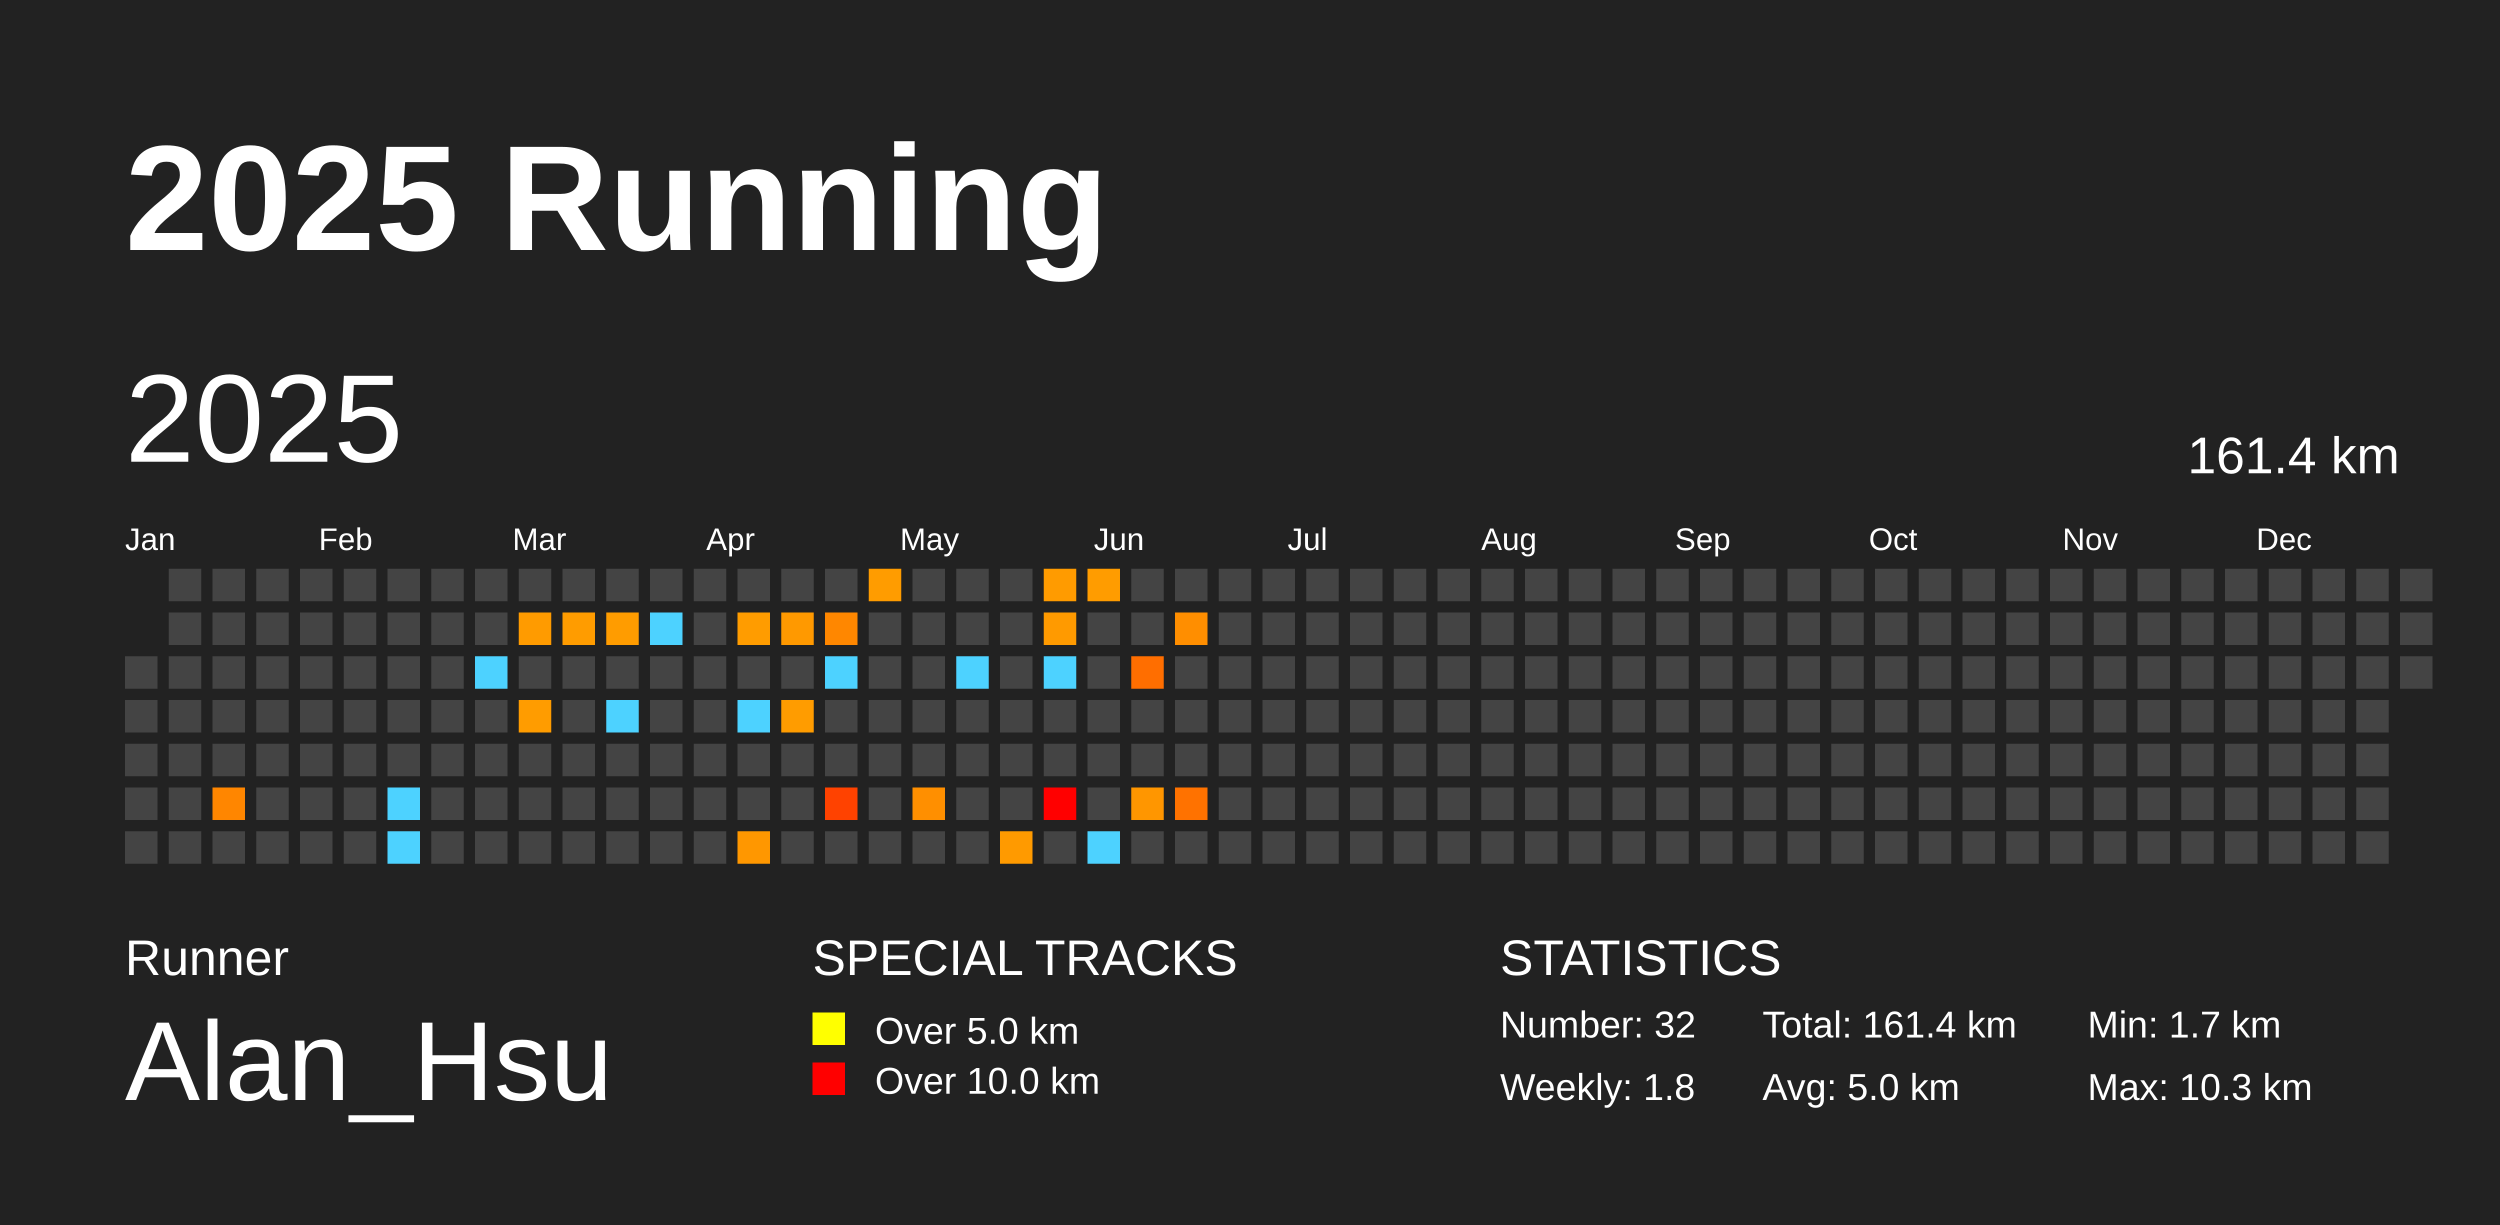
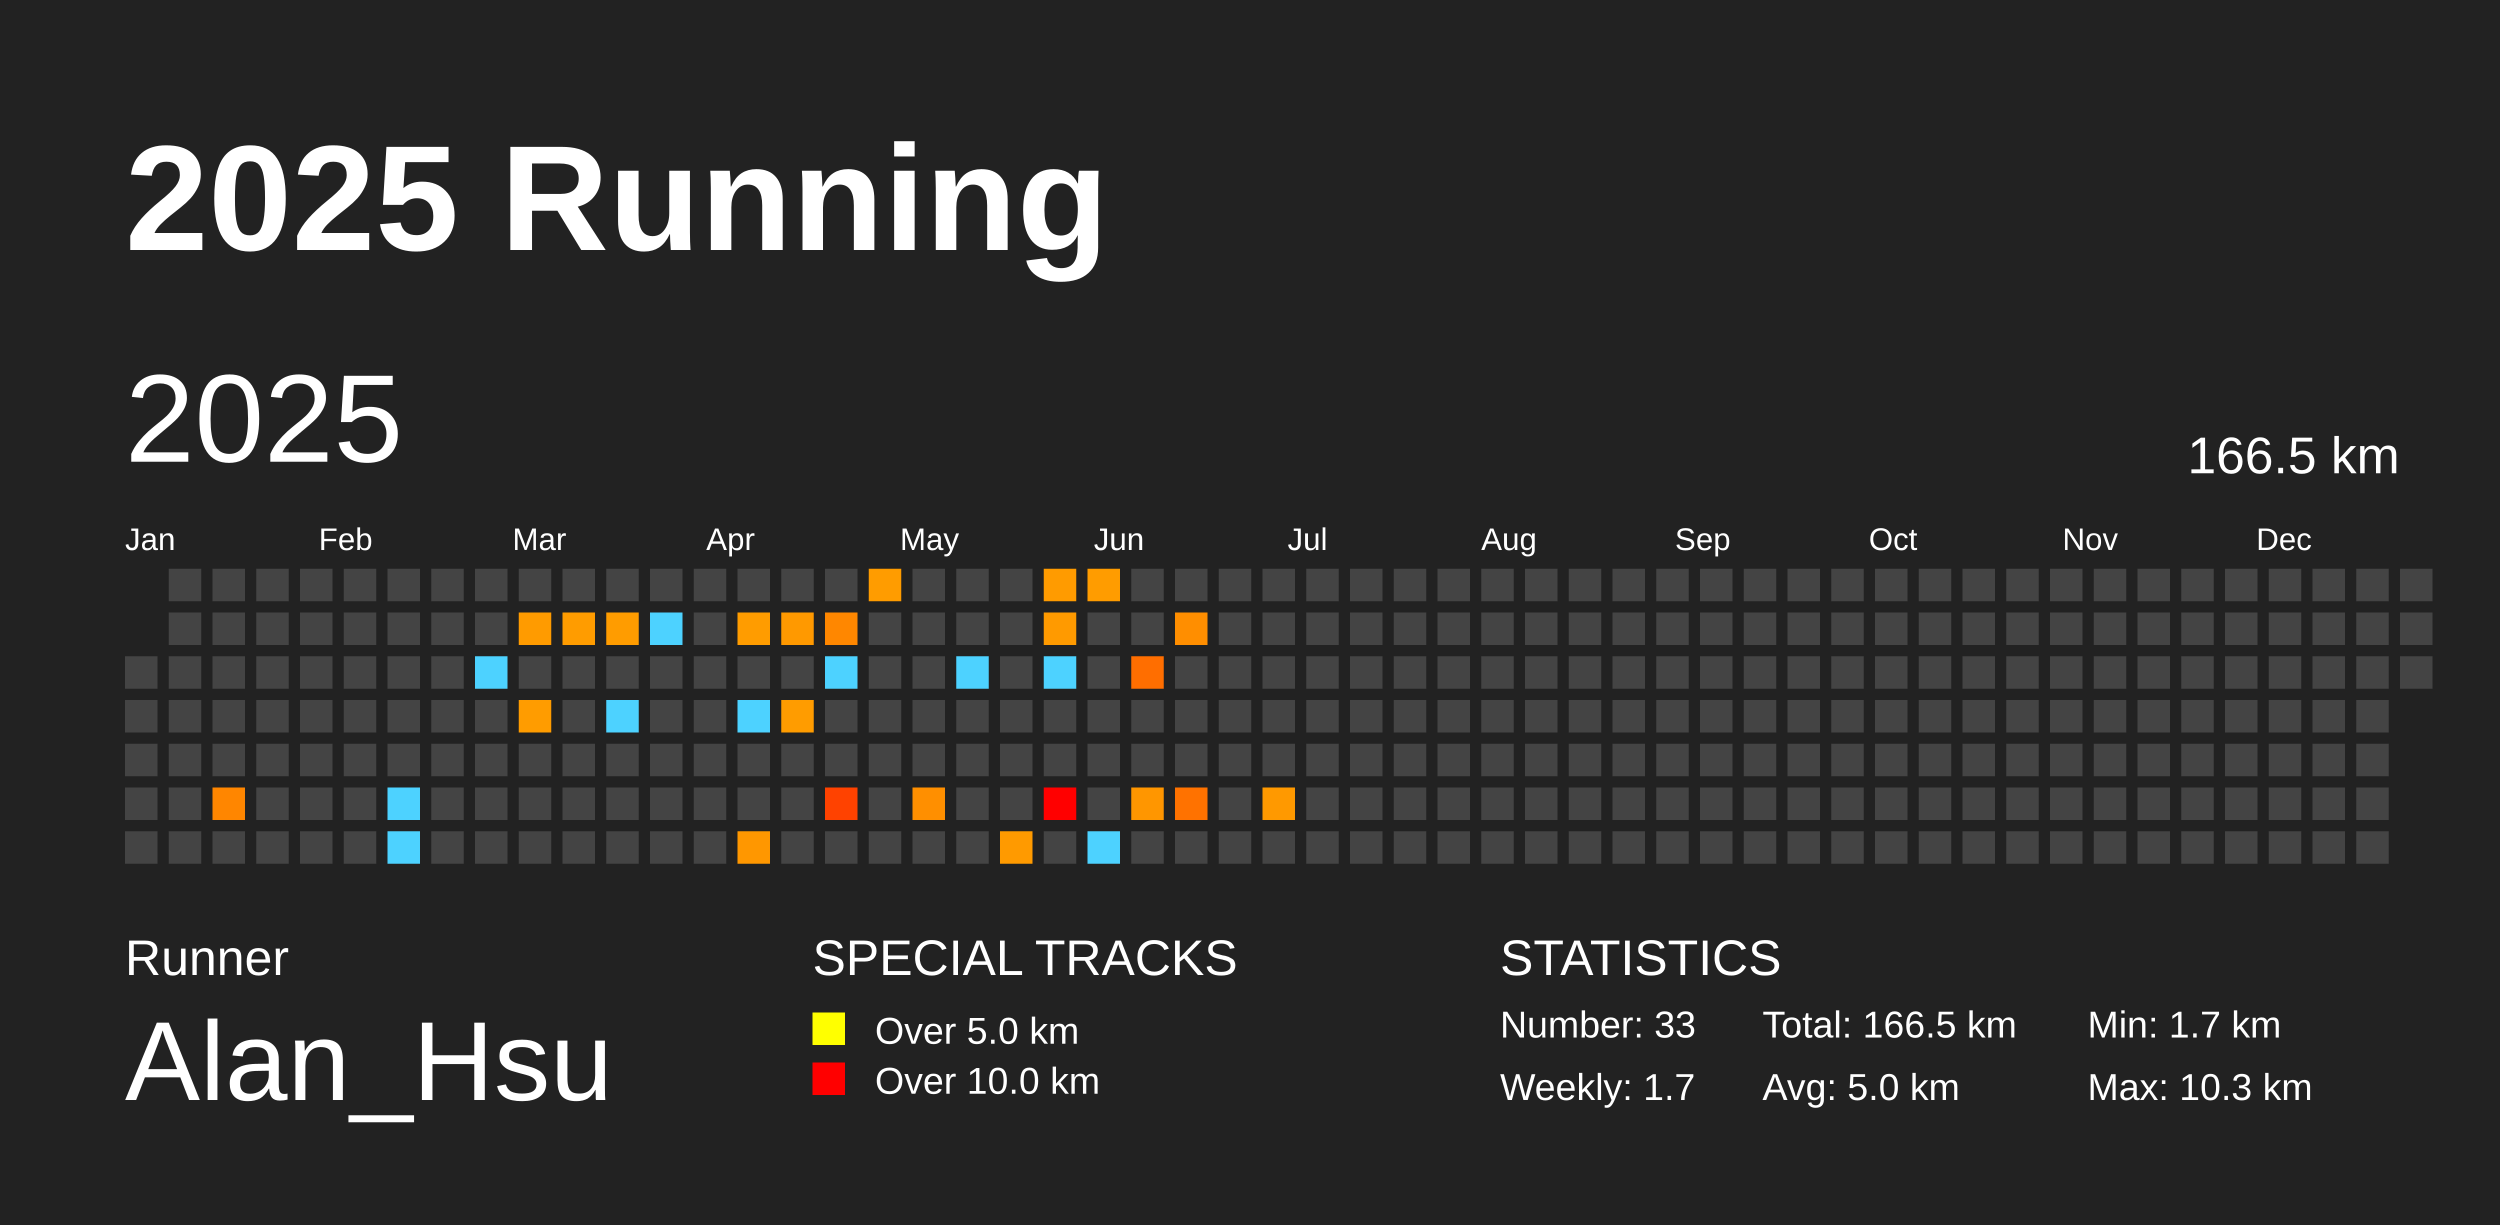
<svg xmlns="http://www.w3.org/2000/svg" baseProfile="full" height="98mm" version="1.1" viewBox="0,0,200,98" width="200mm">
  <defs />
  <rect fill="#222222" height="98" width="200" x="0" y="0" />
  <text fill="#FFFFFF" style="font-size:12px; font-family:Arial; font-weight:bold;" x="10" y="20">2025 Running</text>
  <text fill="#FFFFFF" style="font-size:4px; font-family:Arial" x="10" y="78">Runner</text>
  <text fill="#FFFFFF" style="font-size:9px; font-family:Arial" x="10" y="88">Alan_Hsu</text>
  <text fill="#FFFFFF" style="font-size:4px; font-family:Arial" x="65" y="78">SPECIAL TRACKS</text>
  <rect fill="yellow" height="2.6" width="2.6" x="65" y="81" />
  <text fill="#FFFFFF" style="font-size:3px; font-family:Arial" x="70" y="83.5">Over 5.0 km</text>
  <rect fill="red" height="2.6" width="2.6" x="65" y="85" />
  <text fill="#FFFFFF" style="font-size:3px; font-family:Arial" x="70" y="87.5">Over 10.0 km</text>
  <text fill="#FFFFFF" style="font-size:4px; font-family:Arial" x="120" y="78">STATISTICS</text>
-   <text fill="#FFFFFF" style="font-size:3px; font-family:Arial" x="120" y="83">Number: 32</text>
-   <text fill="#FFFFFF" style="font-size:3px; font-family:Arial" x="120" y="88">Weekly: 1.8</text>
-   <text fill="#FFFFFF" style="font-size:3px; font-family:Arial" x="141" y="83">Total: 161.4 km</text>
+   <text fill="#FFFFFF" style="font-size:3px; font-family:Arial" x="120" y="83">Number: 33</text>
+   <text fill="#FFFFFF" style="font-size:3px; font-family:Arial" x="120" y="88">Weekly: 1.7</text>
+   <text fill="#FFFFFF" style="font-size:3px; font-family:Arial" x="141" y="83">Total: 166.5 km</text>
  <text fill="#FFFFFF" style="font-size:3px; font-family:Arial" x="141" y="88">Avg: 5.0 km</text>
  <text fill="#FFFFFF" style="font-size:3px; font-family:Arial" x="167" y="83">Min: 1.7 km</text>
  <text fill="#FFFFFF" style="font-size:3px; font-family:Arial" x="167" y="88">Max: 10.3 km</text>
  <text dominant-baseline="hanging" fill="#FFFFFF" style="font-size:10.0px; font-family:Arial;" x="10" y="30">2025</text>
-   <text dominant-baseline="hanging" fill="#FFFFFF" style="font-size:4.125px; font-family:Arial;" x="175" y="35">161.4 km</text>
+   <text dominant-baseline="hanging" fill="#FFFFFF" style="font-size:4.125px; font-family:Arial;" x="175" y="35">166.5 km</text>
  <text fill="#FFFFFF" style="font-size:2.5px; font-family:Arial" x="10.0" y="44">Jan</text>
  <text fill="#FFFFFF" style="font-size:2.5px; font-family:Arial" x="25.5" y="44">Feb</text>
  <text fill="#FFFFFF" style="font-size:2.5px; font-family:Arial" x="41.0" y="44">Mar</text>
  <text fill="#FFFFFF" style="font-size:2.5px; font-family:Arial" x="56.5" y="44">Apr</text>
  <text fill="#FFFFFF" style="font-size:2.5px; font-family:Arial" x="72.0" y="44">May</text>
  <text fill="#FFFFFF" style="font-size:2.5px; font-family:Arial" x="87.5" y="44">Jun</text>
  <text fill="#FFFFFF" style="font-size:2.5px; font-family:Arial" x="103.0" y="44">Jul</text>
  <text fill="#FFFFFF" style="font-size:2.5px; font-family:Arial" x="118.5" y="44">Aug</text>
  <text fill="#FFFFFF" style="font-size:2.5px; font-family:Arial" x="134.0" y="44">Sep</text>
  <text fill="#FFFFFF" style="font-size:2.5px; font-family:Arial" x="149.5" y="44">Oct</text>
  <text fill="#FFFFFF" style="font-size:2.5px; font-family:Arial" x="165.0" y="44">Nov</text>
  <text fill="#FFFFFF" style="font-size:2.5px; font-family:Arial" x="180.5" y="44">Dec</text>
  <rect fill="#444444" height="2.6" width="2.6" x="10.0" y="52.5" />
  <rect fill="#444444" height="2.6" width="2.6" x="10.0" y="56.0" />
  <rect fill="#444444" height="2.6" width="2.6" x="10.0" y="59.5" />
  <rect fill="#444444" height="2.6" width="2.6" x="10.0" y="63.0" />
  <rect fill="#444444" height="2.6" width="2.6" x="10.0" y="66.5" />
  <rect fill="#444444" height="2.6" width="2.6" x="13.5" y="45.5" />
  <rect fill="#444444" height="2.6" width="2.6" x="13.5" y="49.0" />
  <rect fill="#444444" height="2.6" width="2.6" x="13.5" y="52.5" />
  <rect fill="#444444" height="2.6" width="2.6" x="13.5" y="56.0" />
  <rect fill="#444444" height="2.6" width="2.6" x="13.5" y="59.5" />
  <rect fill="#444444" height="2.6" width="2.6" x="13.5" y="63.0" />
  <rect fill="#444444" height="2.6" width="2.6" x="13.5" y="66.5" />
  <rect fill="#444444" height="2.6" width="2.6" x="17.0" y="45.5" />
  <rect fill="#444444" height="2.6" width="2.6" x="17.0" y="49.0" />
  <rect fill="#444444" height="2.6" width="2.6" x="17.0" y="52.5" />
  <rect fill="#444444" height="2.6" width="2.6" x="17.0" y="56.0" />
  <rect fill="#444444" height="2.6" width="2.6" x="17.0" y="59.5" />
  <rect fill="#ff8600" height="2.6" width="2.6" x="17.0" y="63.0" />
  <rect fill="#444444" height="2.6" width="2.6" x="17.0" y="66.5" />
  <rect fill="#444444" height="2.6" width="2.6" x="20.5" y="45.5" />
  <rect fill="#444444" height="2.6" width="2.6" x="20.5" y="49.0" />
  <rect fill="#444444" height="2.6" width="2.6" x="20.5" y="52.5" />
  <rect fill="#444444" height="2.6" width="2.6" x="20.5" y="56.0" />
  <rect fill="#444444" height="2.6" width="2.6" x="20.5" y="59.5" />
  <rect fill="#444444" height="2.6" width="2.6" x="20.5" y="63.0" />
  <rect fill="#444444" height="2.6" width="2.6" x="20.5" y="66.5" />
  <rect fill="#444444" height="2.6" width="2.6" x="24.0" y="45.5" />
  <rect fill="#444444" height="2.6" width="2.6" x="24.0" y="49.0" />
  <rect fill="#444444" height="2.6" width="2.6" x="24.0" y="52.5" />
  <rect fill="#444444" height="2.6" width="2.6" x="24.0" y="56.0" />
  <rect fill="#444444" height="2.6" width="2.6" x="24.0" y="59.5" />
  <rect fill="#444444" height="2.6" width="2.6" x="24.0" y="63.0" />
  <rect fill="#444444" height="2.6" width="2.6" x="24.0" y="66.5" />
  <rect fill="#444444" height="2.6" width="2.6" x="27.5" y="45.5" />
  <rect fill="#444444" height="2.6" width="2.6" x="27.5" y="49.0" />
  <rect fill="#444444" height="2.6" width="2.6" x="27.5" y="52.5" />
  <rect fill="#444444" height="2.6" width="2.6" x="27.5" y="56.0" />
  <rect fill="#444444" height="2.6" width="2.6" x="27.5" y="59.5" />
  <rect fill="#444444" height="2.6" width="2.6" x="27.5" y="63.0" />
  <rect fill="#444444" height="2.6" width="2.6" x="27.5" y="66.5" />
  <rect fill="#444444" height="2.6" width="2.6" x="31.0" y="45.5" />
  <rect fill="#444444" height="2.6" width="2.6" x="31.0" y="49.0" />
  <rect fill="#444444" height="2.6" width="2.6" x="31.0" y="52.5" />
  <rect fill="#444444" height="2.6" width="2.6" x="31.0" y="56.0" />
  <rect fill="#444444" height="2.6" width="2.6" x="31.0" y="59.5" />
  <rect fill="#4dd2ff" height="2.6" width="2.6" x="31.0" y="63.0" />
  <rect fill="#4dd2ff" height="2.6" width="2.6" x="31.0" y="66.5" />
  <rect fill="#444444" height="2.6" width="2.6" x="34.5" y="45.5" />
  <rect fill="#444444" height="2.6" width="2.6" x="34.5" y="49.0" />
  <rect fill="#444444" height="2.6" width="2.6" x="34.5" y="52.5" />
  <rect fill="#444444" height="2.6" width="2.6" x="34.5" y="56.0" />
  <rect fill="#444444" height="2.6" width="2.6" x="34.5" y="59.5" />
  <rect fill="#444444" height="2.6" width="2.6" x="34.5" y="63.0" />
  <rect fill="#444444" height="2.6" width="2.6" x="34.5" y="66.5" />
  <rect fill="#444444" height="2.6" width="2.6" x="38.0" y="45.5" />
  <rect fill="#444444" height="2.6" width="2.6" x="38.0" y="49.0" />
  <rect fill="#4dd2ff" height="2.6" width="2.6" x="38.0" y="52.5" />
  <rect fill="#444444" height="2.6" width="2.6" x="38.0" y="56.0" />
  <rect fill="#444444" height="2.6" width="2.6" x="38.0" y="59.5" />
  <rect fill="#444444" height="2.6" width="2.6" x="38.0" y="63.0" />
  <rect fill="#444444" height="2.6" width="2.6" x="38.0" y="66.5" />
  <rect fill="#444444" height="2.6" width="2.6" x="41.5" y="45.5" />
  <rect fill="#ff9b00" height="2.6" width="2.6" x="41.5" y="49.0" />
  <rect fill="#444444" height="2.6" width="2.6" x="41.5" y="52.5" />
  <rect fill="#ff9c00" height="2.6" width="2.6" x="41.5" y="56.0" />
  <rect fill="#444444" height="2.6" width="2.6" x="41.5" y="59.5" />
  <rect fill="#444444" height="2.6" width="2.6" x="41.5" y="63.0" />
  <rect fill="#444444" height="2.6" width="2.6" x="41.5" y="66.5" />
  <rect fill="#444444" height="2.6" width="2.6" x="45.0" y="45.5" />
  <rect fill="#ff9c00" height="2.6" width="2.6" x="45.0" y="49.0" />
  <rect fill="#444444" height="2.6" width="2.6" x="45.0" y="52.5" />
  <rect fill="#444444" height="2.6" width="2.6" x="45.0" y="56.0" />
  <rect fill="#444444" height="2.6" width="2.6" x="45.0" y="59.5" />
  <rect fill="#444444" height="2.6" width="2.6" x="45.0" y="63.0" />
  <rect fill="#444444" height="2.6" width="2.6" x="45.0" y="66.5" />
  <rect fill="#444444" height="2.6" width="2.6" x="48.5" y="45.5" />
  <rect fill="#ff9c00" height="2.6" width="2.6" x="48.5" y="49.0" />
  <rect fill="#444444" height="2.6" width="2.6" x="48.5" y="52.5" />
  <rect fill="#4dd2ff" height="2.6" width="2.6" x="48.5" y="56.0" />
  <rect fill="#444444" height="2.6" width="2.6" x="48.5" y="59.5" />
  <rect fill="#444444" height="2.6" width="2.6" x="48.5" y="63.0" />
  <rect fill="#444444" height="2.6" width="2.6" x="48.5" y="66.5" />
  <rect fill="#444444" height="2.6" width="2.6" x="52.0" y="45.5" />
  <rect fill="#4dd2ff" height="2.6" width="2.6" x="52.0" y="49.0" />
  <rect fill="#444444" height="2.6" width="2.6" x="52.0" y="52.5" />
  <rect fill="#444444" height="2.6" width="2.6" x="52.0" y="56.0" />
  <rect fill="#444444" height="2.6" width="2.6" x="52.0" y="59.5" />
  <rect fill="#444444" height="2.6" width="2.6" x="52.0" y="63.0" />
  <rect fill="#444444" height="2.6" width="2.6" x="52.0" y="66.5" />
  <rect fill="#444444" height="2.6" width="2.6" x="55.5" y="45.5" />
  <rect fill="#444444" height="2.6" width="2.6" x="55.5" y="49.0" />
  <rect fill="#444444" height="2.6" width="2.6" x="55.5" y="52.5" />
  <rect fill="#444444" height="2.6" width="2.6" x="55.5" y="56.0" />
  <rect fill="#444444" height="2.6" width="2.6" x="55.5" y="59.5" />
  <rect fill="#444444" height="2.6" width="2.6" x="55.5" y="63.0" />
  <rect fill="#444444" height="2.6" width="2.6" x="55.5" y="66.5" />
  <rect fill="#444444" height="2.6" width="2.6" x="59.0" y="45.5" />
  <rect fill="#ff9c00" height="2.6" width="2.6" x="59.0" y="49.0" />
  <rect fill="#444444" height="2.6" width="2.6" x="59.0" y="52.5" />
  <rect fill="#4dd2ff" height="2.6" width="2.6" x="59.0" y="56.0" />
  <rect fill="#444444" height="2.6" width="2.6" x="59.0" y="59.5" />
  <rect fill="#444444" height="2.6" width="2.6" x="59.0" y="63.0" />
  <rect fill="#ff9700" height="2.6" width="2.6" x="59.0" y="66.5" />
  <rect fill="#444444" height="2.6" width="2.6" x="62.5" y="45.5" />
  <rect fill="#ff9900" height="2.6" width="2.6" x="62.5" y="49.0" />
  <rect fill="#444444" height="2.6" width="2.6" x="62.5" y="52.5" />
  <rect fill="#ff9c00" height="2.6" width="2.6" x="62.5" y="56.0" />
  <rect fill="#444444" height="2.6" width="2.6" x="62.5" y="59.5" />
  <rect fill="#444444" height="2.6" width="2.6" x="62.5" y="63.0" />
  <rect fill="#444444" height="2.6" width="2.6" x="62.5" y="66.5" />
  <rect fill="#444444" height="2.6" width="2.6" x="66.0" y="45.5" />
  <rect fill="#ff8700" height="2.6" width="2.6" x="66.0" y="49.0" />
  <rect fill="#4dd2ff" height="2.6" width="2.6" x="66.0" y="52.5" />
  <rect fill="#444444" height="2.6" width="2.6" x="66.0" y="56.0" />
  <rect fill="#444444" height="2.6" width="2.6" x="66.0" y="59.5" />
  <rect fill="#ff4200" height="2.6" width="2.6" x="66.0" y="63.0" />
  <rect fill="#444444" height="2.6" width="2.6" x="66.0" y="66.5" />
  <rect fill="#ff9c00" height="2.6" width="2.6" x="69.5" y="45.5" />
  <rect fill="#444444" height="2.6" width="2.6" x="69.5" y="49.0" />
  <rect fill="#444444" height="2.6" width="2.6" x="69.5" y="52.5" />
  <rect fill="#444444" height="2.6" width="2.6" x="69.5" y="56.0" />
  <rect fill="#444444" height="2.6" width="2.6" x="69.5" y="59.5" />
  <rect fill="#444444" height="2.6" width="2.6" x="69.5" y="63.0" />
  <rect fill="#444444" height="2.6" width="2.6" x="69.5" y="66.5" />
  <rect fill="#444444" height="2.6" width="2.6" x="73.0" y="45.5" />
  <rect fill="#444444" height="2.6" width="2.6" x="73.0" y="49.0" />
  <rect fill="#444444" height="2.6" width="2.6" x="73.0" y="52.5" />
  <rect fill="#444444" height="2.6" width="2.6" x="73.0" y="56.0" />
  <rect fill="#444444" height="2.6" width="2.6" x="73.0" y="59.5" />
  <rect fill="#ff8f00" height="2.6" width="2.6" x="73.0" y="63.0" />
  <rect fill="#444444" height="2.6" width="2.6" x="73.0" y="66.5" />
  <rect fill="#444444" height="2.6" width="2.6" x="76.5" y="45.5" />
  <rect fill="#444444" height="2.6" width="2.6" x="76.5" y="49.0" />
  <rect fill="#4dd2ff" height="2.6" width="2.6" x="76.5" y="52.5" />
  <rect fill="#444444" height="2.6" width="2.6" x="76.5" y="56.0" />
  <rect fill="#444444" height="2.6" width="2.6" x="76.5" y="59.5" />
  <rect fill="#444444" height="2.6" width="2.6" x="76.5" y="63.0" />
  <rect fill="#444444" height="2.6" width="2.6" x="76.5" y="66.5" />
  <rect fill="#444444" height="2.6" width="2.6" x="80.0" y="45.5" />
  <rect fill="#444444" height="2.6" width="2.6" x="80.0" y="49.0" />
  <rect fill="#444444" height="2.6" width="2.6" x="80.0" y="52.5" />
  <rect fill="#444444" height="2.6" width="2.6" x="80.0" y="56.0" />
  <rect fill="#444444" height="2.6" width="2.6" x="80.0" y="59.5" />
  <rect fill="#444444" height="2.6" width="2.6" x="80.0" y="63.0" />
  <rect fill="#ff9a00" height="2.6" width="2.6" x="80.0" y="66.5" />
  <rect fill="#ff9b00" height="2.6" width="2.6" x="83.5" y="45.5" />
  <rect fill="#ff9a00" height="2.6" width="2.6" x="83.5" y="49.0" />
  <rect fill="#4dd2ff" height="2.6" width="2.6" x="83.5" y="52.5" />
  <rect fill="#444444" height="2.6" width="2.6" x="83.5" y="56.0" />
  <rect fill="#444444" height="2.6" width="2.6" x="83.5" y="59.5" />
  <rect fill="red" height="2.6" width="2.6" x="83.5" y="63.0" />
  <rect fill="#444444" height="2.6" width="2.6" x="83.5" y="66.5" />
  <rect fill="#ff9c00" height="2.6" width="2.6" x="87.0" y="45.5" />
  <rect fill="#444444" height="2.6" width="2.6" x="87.0" y="49.0" />
  <rect fill="#444444" height="2.6" width="2.6" x="87.0" y="52.5" />
  <rect fill="#444444" height="2.6" width="2.6" x="87.0" y="56.0" />
  <rect fill="#444444" height="2.6" width="2.6" x="87.0" y="59.5" />
  <rect fill="#444444" height="2.6" width="2.6" x="87.0" y="63.0" />
  <rect fill="#4dd2ff" height="2.6" width="2.6" x="87.0" y="66.5" />
  <rect fill="#444444" height="2.6" width="2.6" x="90.5" y="45.5" />
  <rect fill="#444444" height="2.6" width="2.6" x="90.5" y="49.0" />
  <rect fill="#ff6e00" height="2.6" width="2.6" x="90.5" y="52.5" />
  <rect fill="#444444" height="2.6" width="2.6" x="90.5" y="56.0" />
  <rect fill="#444444" height="2.6" width="2.6" x="90.5" y="59.5" />
  <rect fill="#ff9600" height="2.6" width="2.6" x="90.5" y="63.0" />
  <rect fill="#444444" height="2.6" width="2.6" x="90.5" y="66.5" />
  <rect fill="#444444" height="2.6" width="2.6" x="94.0" y="45.5" />
  <rect fill="#ff8e00" height="2.6" width="2.6" x="94.0" y="49.0" />
  <rect fill="#444444" height="2.6" width="2.6" x="94.0" y="52.5" />
  <rect fill="#444444" height="2.6" width="2.6" x="94.0" y="56.0" />
  <rect fill="#444444" height="2.6" width="2.6" x="94.0" y="59.5" />
  <rect fill="#ff7200" height="2.6" width="2.6" x="94.0" y="63.0" />
  <rect fill="#444444" height="2.6" width="2.6" x="94.0" y="66.5" />
  <rect fill="#444444" height="2.6" width="2.6" x="97.5" y="45.5" />
  <rect fill="#444444" height="2.6" width="2.6" x="97.5" y="49.0" />
  <rect fill="#444444" height="2.6" width="2.6" x="97.5" y="52.5" />
  <rect fill="#444444" height="2.6" width="2.6" x="97.5" y="56.0" />
  <rect fill="#444444" height="2.6" width="2.6" x="97.5" y="59.5" />
  <rect fill="#444444" height="2.6" width="2.6" x="97.5" y="63.0" />
  <rect fill="#444444" height="2.6" width="2.6" x="97.5" y="66.5" />
  <rect fill="#444444" height="2.6" width="2.6" x="101.0" y="45.5" />
  <rect fill="#444444" height="2.6" width="2.6" x="101.0" y="49.0" />
  <rect fill="#444444" height="2.6" width="2.6" x="101.0" y="52.5" />
  <rect fill="#444444" height="2.6" width="2.6" x="101.0" y="56.0" />
  <rect fill="#444444" height="2.6" width="2.6" x="101.0" y="59.5" />
-   <rect fill="#444444" height="2.6" width="2.6" x="101.0" y="63.0" />
+   <rect fill="#ff9900" height="2.6" width="2.6" x="101.0" y="63.0" />
  <rect fill="#444444" height="2.6" width="2.6" x="101.0" y="66.5" />
  <rect fill="#444444" height="2.6" width="2.6" x="104.5" y="45.5" />
  <rect fill="#444444" height="2.6" width="2.6" x="104.5" y="49.0" />
  <rect fill="#444444" height="2.6" width="2.6" x="104.5" y="52.5" />
  <rect fill="#444444" height="2.6" width="2.6" x="104.5" y="56.0" />
  <rect fill="#444444" height="2.6" width="2.6" x="104.5" y="59.5" />
  <rect fill="#444444" height="2.6" width="2.6" x="104.5" y="63.0" />
  <rect fill="#444444" height="2.6" width="2.6" x="104.5" y="66.5" />
  <rect fill="#444444" height="2.6" width="2.6" x="108.0" y="45.5" />
  <rect fill="#444444" height="2.6" width="2.6" x="108.0" y="49.0" />
  <rect fill="#444444" height="2.6" width="2.6" x="108.0" y="52.5" />
  <rect fill="#444444" height="2.6" width="2.6" x="108.0" y="56.0" />
  <rect fill="#444444" height="2.6" width="2.6" x="108.0" y="59.5" />
  <rect fill="#444444" height="2.6" width="2.6" x="108.0" y="63.0" />
  <rect fill="#444444" height="2.6" width="2.6" x="108.0" y="66.5" />
  <rect fill="#444444" height="2.6" width="2.6" x="111.5" y="45.5" />
  <rect fill="#444444" height="2.6" width="2.6" x="111.5" y="49.0" />
  <rect fill="#444444" height="2.6" width="2.6" x="111.5" y="52.5" />
  <rect fill="#444444" height="2.6" width="2.6" x="111.5" y="56.0" />
  <rect fill="#444444" height="2.6" width="2.6" x="111.5" y="59.5" />
  <rect fill="#444444" height="2.6" width="2.6" x="111.5" y="63.0" />
  <rect fill="#444444" height="2.6" width="2.6" x="111.5" y="66.5" />
  <rect fill="#444444" height="2.6" width="2.6" x="115.0" y="45.5" />
  <rect fill="#444444" height="2.6" width="2.6" x="115.0" y="49.0" />
  <rect fill="#444444" height="2.6" width="2.6" x="115.0" y="52.5" />
  <rect fill="#444444" height="2.6" width="2.6" x="115.0" y="56.0" />
  <rect fill="#444444" height="2.6" width="2.6" x="115.0" y="59.5" />
  <rect fill="#444444" height="2.6" width="2.6" x="115.0" y="63.0" />
  <rect fill="#444444" height="2.6" width="2.6" x="115.0" y="66.5" />
  <rect fill="#444444" height="2.6" width="2.6" x="118.5" y="45.5" />
  <rect fill="#444444" height="2.6" width="2.6" x="118.5" y="49.0" />
  <rect fill="#444444" height="2.6" width="2.6" x="118.5" y="52.5" />
  <rect fill="#444444" height="2.6" width="2.6" x="118.5" y="56.0" />
  <rect fill="#444444" height="2.6" width="2.6" x="118.5" y="59.5" />
  <rect fill="#444444" height="2.6" width="2.6" x="118.5" y="63.0" />
  <rect fill="#444444" height="2.6" width="2.6" x="118.5" y="66.5" />
  <rect fill="#444444" height="2.6" width="2.6" x="122.0" y="45.5" />
  <rect fill="#444444" height="2.6" width="2.6" x="122.0" y="49.0" />
  <rect fill="#444444" height="2.6" width="2.6" x="122.0" y="52.5" />
  <rect fill="#444444" height="2.6" width="2.6" x="122.0" y="56.0" />
  <rect fill="#444444" height="2.6" width="2.6" x="122.0" y="59.5" />
  <rect fill="#444444" height="2.6" width="2.6" x="122.0" y="63.0" />
  <rect fill="#444444" height="2.6" width="2.6" x="122.0" y="66.5" />
  <rect fill="#444444" height="2.6" width="2.6" x="125.5" y="45.5" />
  <rect fill="#444444" height="2.6" width="2.6" x="125.5" y="49.0" />
  <rect fill="#444444" height="2.6" width="2.6" x="125.5" y="52.5" />
  <rect fill="#444444" height="2.6" width="2.6" x="125.5" y="56.0" />
  <rect fill="#444444" height="2.6" width="2.6" x="125.5" y="59.5" />
  <rect fill="#444444" height="2.6" width="2.6" x="125.5" y="63.0" />
  <rect fill="#444444" height="2.6" width="2.6" x="125.5" y="66.5" />
  <rect fill="#444444" height="2.6" width="2.6" x="129.0" y="45.5" />
  <rect fill="#444444" height="2.6" width="2.6" x="129.0" y="49.0" />
  <rect fill="#444444" height="2.6" width="2.6" x="129.0" y="52.5" />
  <rect fill="#444444" height="2.6" width="2.6" x="129.0" y="56.0" />
  <rect fill="#444444" height="2.6" width="2.6" x="129.0" y="59.5" />
  <rect fill="#444444" height="2.6" width="2.6" x="129.0" y="63.0" />
  <rect fill="#444444" height="2.6" width="2.6" x="129.0" y="66.5" />
  <rect fill="#444444" height="2.6" width="2.6" x="132.5" y="45.5" />
  <rect fill="#444444" height="2.6" width="2.6" x="132.5" y="49.0" />
  <rect fill="#444444" height="2.6" width="2.6" x="132.5" y="52.5" />
  <rect fill="#444444" height="2.6" width="2.6" x="132.5" y="56.0" />
  <rect fill="#444444" height="2.6" width="2.6" x="132.5" y="59.5" />
  <rect fill="#444444" height="2.6" width="2.6" x="132.5" y="63.0" />
  <rect fill="#444444" height="2.6" width="2.6" x="132.5" y="66.5" />
  <rect fill="#444444" height="2.6" width="2.6" x="136.0" y="45.5" />
  <rect fill="#444444" height="2.6" width="2.6" x="136.0" y="49.0" />
  <rect fill="#444444" height="2.6" width="2.6" x="136.0" y="52.5" />
  <rect fill="#444444" height="2.6" width="2.6" x="136.0" y="56.0" />
  <rect fill="#444444" height="2.6" width="2.6" x="136.0" y="59.5" />
  <rect fill="#444444" height="2.6" width="2.6" x="136.0" y="63.0" />
  <rect fill="#444444" height="2.6" width="2.6" x="136.0" y="66.5" />
  <rect fill="#444444" height="2.6" width="2.6" x="139.5" y="45.5" />
  <rect fill="#444444" height="2.6" width="2.6" x="139.5" y="49.0" />
  <rect fill="#444444" height="2.6" width="2.6" x="139.5" y="52.5" />
  <rect fill="#444444" height="2.6" width="2.6" x="139.5" y="56.0" />
  <rect fill="#444444" height="2.6" width="2.6" x="139.5" y="59.5" />
  <rect fill="#444444" height="2.6" width="2.6" x="139.5" y="63.0" />
  <rect fill="#444444" height="2.6" width="2.6" x="139.5" y="66.5" />
  <rect fill="#444444" height="2.6" width="2.6" x="143.0" y="45.5" />
  <rect fill="#444444" height="2.6" width="2.6" x="143.0" y="49.0" />
  <rect fill="#444444" height="2.6" width="2.6" x="143.0" y="52.5" />
  <rect fill="#444444" height="2.6" width="2.6" x="143.0" y="56.0" />
  <rect fill="#444444" height="2.6" width="2.6" x="143.0" y="59.5" />
  <rect fill="#444444" height="2.6" width="2.6" x="143.0" y="63.0" />
  <rect fill="#444444" height="2.6" width="2.6" x="143.0" y="66.5" />
  <rect fill="#444444" height="2.6" width="2.6" x="146.5" y="45.5" />
  <rect fill="#444444" height="2.6" width="2.6" x="146.5" y="49.0" />
  <rect fill="#444444" height="2.6" width="2.6" x="146.5" y="52.5" />
  <rect fill="#444444" height="2.6" width="2.6" x="146.5" y="56.0" />
  <rect fill="#444444" height="2.6" width="2.6" x="146.5" y="59.5" />
  <rect fill="#444444" height="2.6" width="2.6" x="146.5" y="63.0" />
  <rect fill="#444444" height="2.6" width="2.6" x="146.5" y="66.5" />
  <rect fill="#444444" height="2.6" width="2.6" x="150.0" y="45.5" />
  <rect fill="#444444" height="2.6" width="2.6" x="150.0" y="49.0" />
  <rect fill="#444444" height="2.6" width="2.6" x="150.0" y="52.5" />
  <rect fill="#444444" height="2.6" width="2.6" x="150.0" y="56.0" />
  <rect fill="#444444" height="2.6" width="2.6" x="150.0" y="59.5" />
  <rect fill="#444444" height="2.6" width="2.6" x="150.0" y="63.0" />
  <rect fill="#444444" height="2.6" width="2.6" x="150.0" y="66.5" />
  <rect fill="#444444" height="2.6" width="2.6" x="153.5" y="45.5" />
  <rect fill="#444444" height="2.6" width="2.6" x="153.5" y="49.0" />
  <rect fill="#444444" height="2.6" width="2.6" x="153.5" y="52.5" />
  <rect fill="#444444" height="2.6" width="2.6" x="153.5" y="56.0" />
  <rect fill="#444444" height="2.6" width="2.6" x="153.5" y="59.5" />
  <rect fill="#444444" height="2.6" width="2.6" x="153.5" y="63.0" />
  <rect fill="#444444" height="2.6" width="2.6" x="153.5" y="66.5" />
  <rect fill="#444444" height="2.6" width="2.6" x="157.0" y="45.5" />
  <rect fill="#444444" height="2.6" width="2.6" x="157.0" y="49.0" />
  <rect fill="#444444" height="2.6" width="2.6" x="157.0" y="52.5" />
  <rect fill="#444444" height="2.6" width="2.6" x="157.0" y="56.0" />
  <rect fill="#444444" height="2.6" width="2.6" x="157.0" y="59.5" />
  <rect fill="#444444" height="2.6" width="2.6" x="157.0" y="63.0" />
  <rect fill="#444444" height="2.6" width="2.6" x="157.0" y="66.5" />
  <rect fill="#444444" height="2.6" width="2.6" x="160.5" y="45.5" />
  <rect fill="#444444" height="2.6" width="2.6" x="160.5" y="49.0" />
  <rect fill="#444444" height="2.6" width="2.6" x="160.5" y="52.5" />
  <rect fill="#444444" height="2.6" width="2.6" x="160.5" y="56.0" />
  <rect fill="#444444" height="2.6" width="2.6" x="160.5" y="59.5" />
  <rect fill="#444444" height="2.6" width="2.6" x="160.5" y="63.0" />
  <rect fill="#444444" height="2.6" width="2.6" x="160.5" y="66.5" />
  <rect fill="#444444" height="2.6" width="2.6" x="164.0" y="45.5" />
  <rect fill="#444444" height="2.6" width="2.6" x="164.0" y="49.0" />
  <rect fill="#444444" height="2.6" width="2.6" x="164.0" y="52.5" />
  <rect fill="#444444" height="2.6" width="2.6" x="164.0" y="56.0" />
  <rect fill="#444444" height="2.6" width="2.6" x="164.0" y="59.5" />
  <rect fill="#444444" height="2.6" width="2.6" x="164.0" y="63.0" />
  <rect fill="#444444" height="2.6" width="2.6" x="164.0" y="66.5" />
  <rect fill="#444444" height="2.6" width="2.6" x="167.5" y="45.5" />
  <rect fill="#444444" height="2.6" width="2.6" x="167.5" y="49.0" />
  <rect fill="#444444" height="2.6" width="2.6" x="167.5" y="52.5" />
  <rect fill="#444444" height="2.6" width="2.6" x="167.5" y="56.0" />
  <rect fill="#444444" height="2.6" width="2.6" x="167.5" y="59.5" />
  <rect fill="#444444" height="2.6" width="2.6" x="167.5" y="63.0" />
  <rect fill="#444444" height="2.6" width="2.6" x="167.5" y="66.5" />
  <rect fill="#444444" height="2.6" width="2.6" x="171.0" y="45.5" />
  <rect fill="#444444" height="2.6" width="2.6" x="171.0" y="49.0" />
  <rect fill="#444444" height="2.6" width="2.6" x="171.0" y="52.5" />
  <rect fill="#444444" height="2.6" width="2.6" x="171.0" y="56.0" />
  <rect fill="#444444" height="2.6" width="2.6" x="171.0" y="59.5" />
  <rect fill="#444444" height="2.6" width="2.6" x="171.0" y="63.0" />
  <rect fill="#444444" height="2.6" width="2.6" x="171.0" y="66.5" />
  <rect fill="#444444" height="2.6" width="2.6" x="174.5" y="45.5" />
  <rect fill="#444444" height="2.6" width="2.6" x="174.5" y="49.0" />
  <rect fill="#444444" height="2.6" width="2.6" x="174.5" y="52.5" />
  <rect fill="#444444" height="2.6" width="2.6" x="174.5" y="56.0" />
  <rect fill="#444444" height="2.6" width="2.6" x="174.5" y="59.5" />
  <rect fill="#444444" height="2.6" width="2.6" x="174.5" y="63.0" />
  <rect fill="#444444" height="2.6" width="2.6" x="174.5" y="66.5" />
  <rect fill="#444444" height="2.6" width="2.6" x="178.0" y="45.5" />
  <rect fill="#444444" height="2.6" width="2.6" x="178.0" y="49.0" />
  <rect fill="#444444" height="2.6" width="2.6" x="178.0" y="52.5" />
  <rect fill="#444444" height="2.6" width="2.6" x="178.0" y="56.0" />
  <rect fill="#444444" height="2.6" width="2.6" x="178.0" y="59.5" />
  <rect fill="#444444" height="2.6" width="2.6" x="178.0" y="63.0" />
  <rect fill="#444444" height="2.6" width="2.6" x="178.0" y="66.5" />
  <rect fill="#444444" height="2.6" width="2.6" x="181.5" y="45.5" />
  <rect fill="#444444" height="2.6" width="2.6" x="181.5" y="49.0" />
  <rect fill="#444444" height="2.6" width="2.6" x="181.5" y="52.5" />
  <rect fill="#444444" height="2.6" width="2.6" x="181.5" y="56.0" />
  <rect fill="#444444" height="2.6" width="2.6" x="181.5" y="59.5" />
  <rect fill="#444444" height="2.6" width="2.6" x="181.5" y="63.0" />
  <rect fill="#444444" height="2.6" width="2.6" x="181.5" y="66.5" />
  <rect fill="#444444" height="2.6" width="2.6" x="185.0" y="45.5" />
  <rect fill="#444444" height="2.6" width="2.6" x="185.0" y="49.0" />
  <rect fill="#444444" height="2.6" width="2.6" x="185.0" y="52.5" />
  <rect fill="#444444" height="2.6" width="2.6" x="185.0" y="56.0" />
  <rect fill="#444444" height="2.6" width="2.6" x="185.0" y="59.5" />
  <rect fill="#444444" height="2.6" width="2.6" x="185.0" y="63.0" />
  <rect fill="#444444" height="2.6" width="2.6" x="185.0" y="66.5" />
  <rect fill="#444444" height="2.6" width="2.6" x="188.5" y="45.5" />
  <rect fill="#444444" height="2.6" width="2.6" x="188.5" y="49.0" />
  <rect fill="#444444" height="2.6" width="2.6" x="188.5" y="52.5" />
  <rect fill="#444444" height="2.6" width="2.6" x="188.5" y="56.0" />
  <rect fill="#444444" height="2.6" width="2.6" x="188.5" y="59.5" />
  <rect fill="#444444" height="2.6" width="2.6" x="188.5" y="63.0" />
  <rect fill="#444444" height="2.6" width="2.6" x="188.5" y="66.5" />
  <rect fill="#444444" height="2.6" width="2.6" x="192.0" y="45.5" />
  <rect fill="#444444" height="2.6" width="2.6" x="192.0" y="49.0" />
  <rect fill="#444444" height="2.6" width="2.6" x="192.0" y="52.5" />
</svg>
